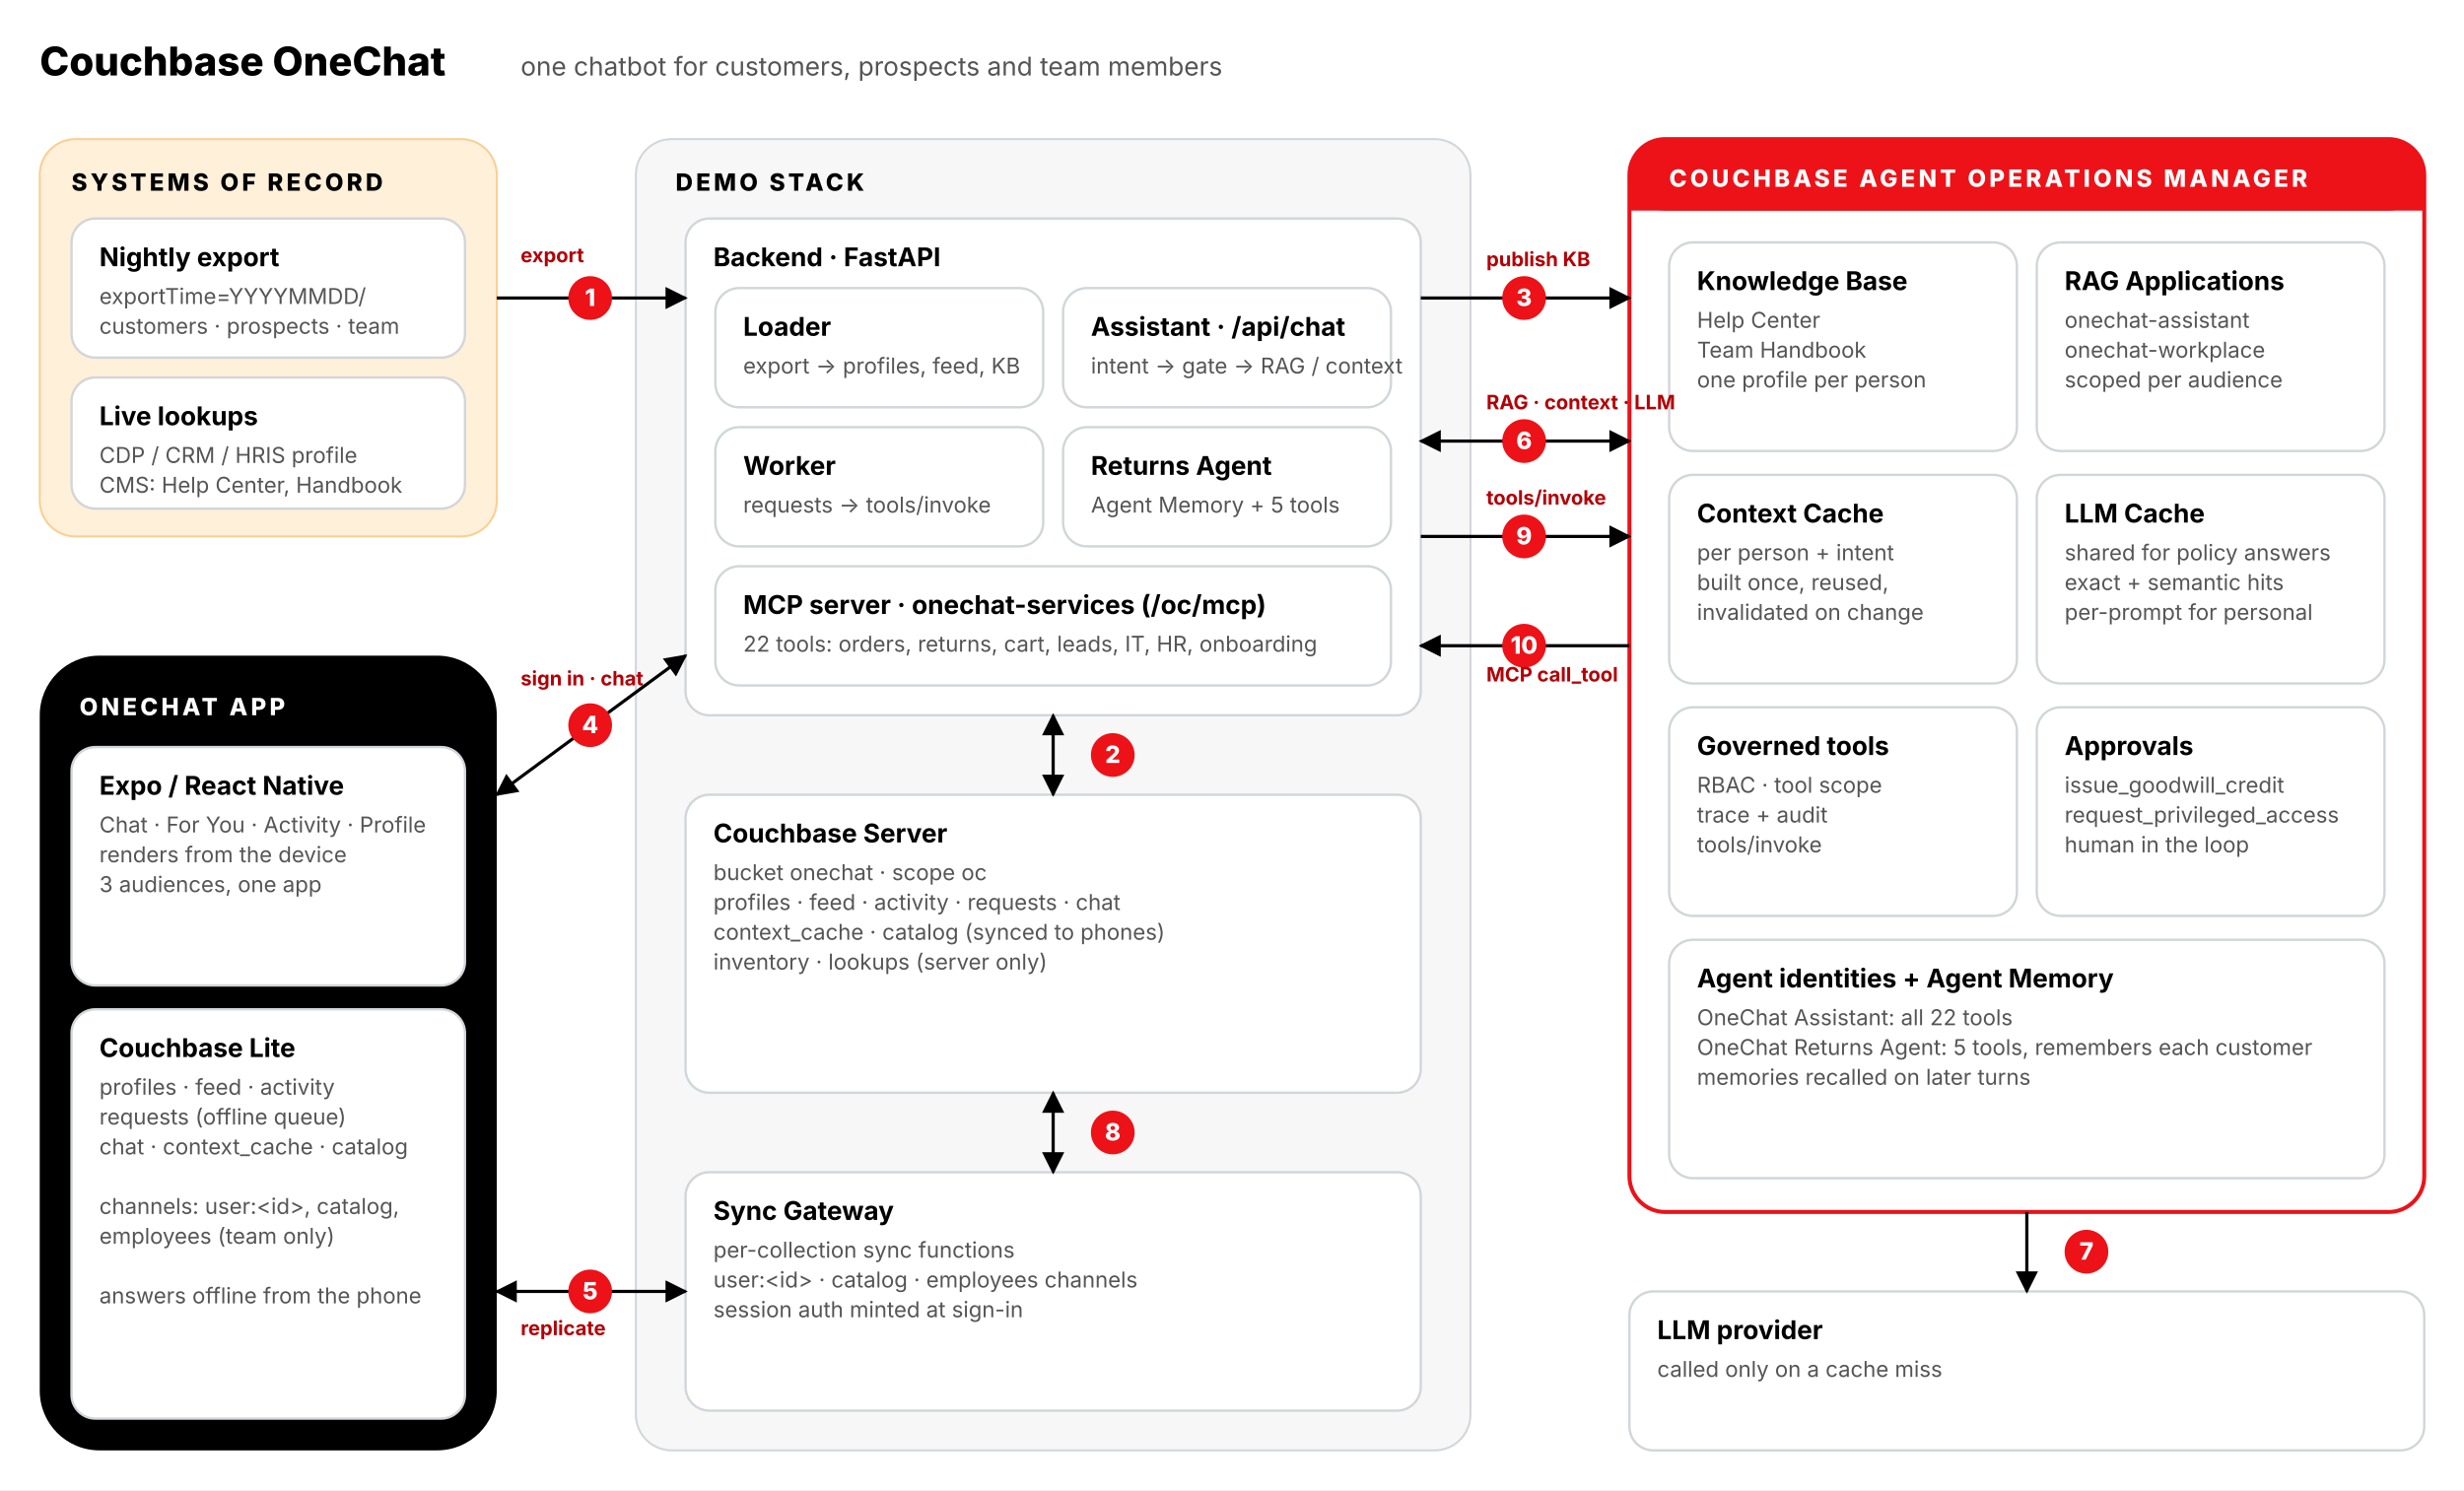
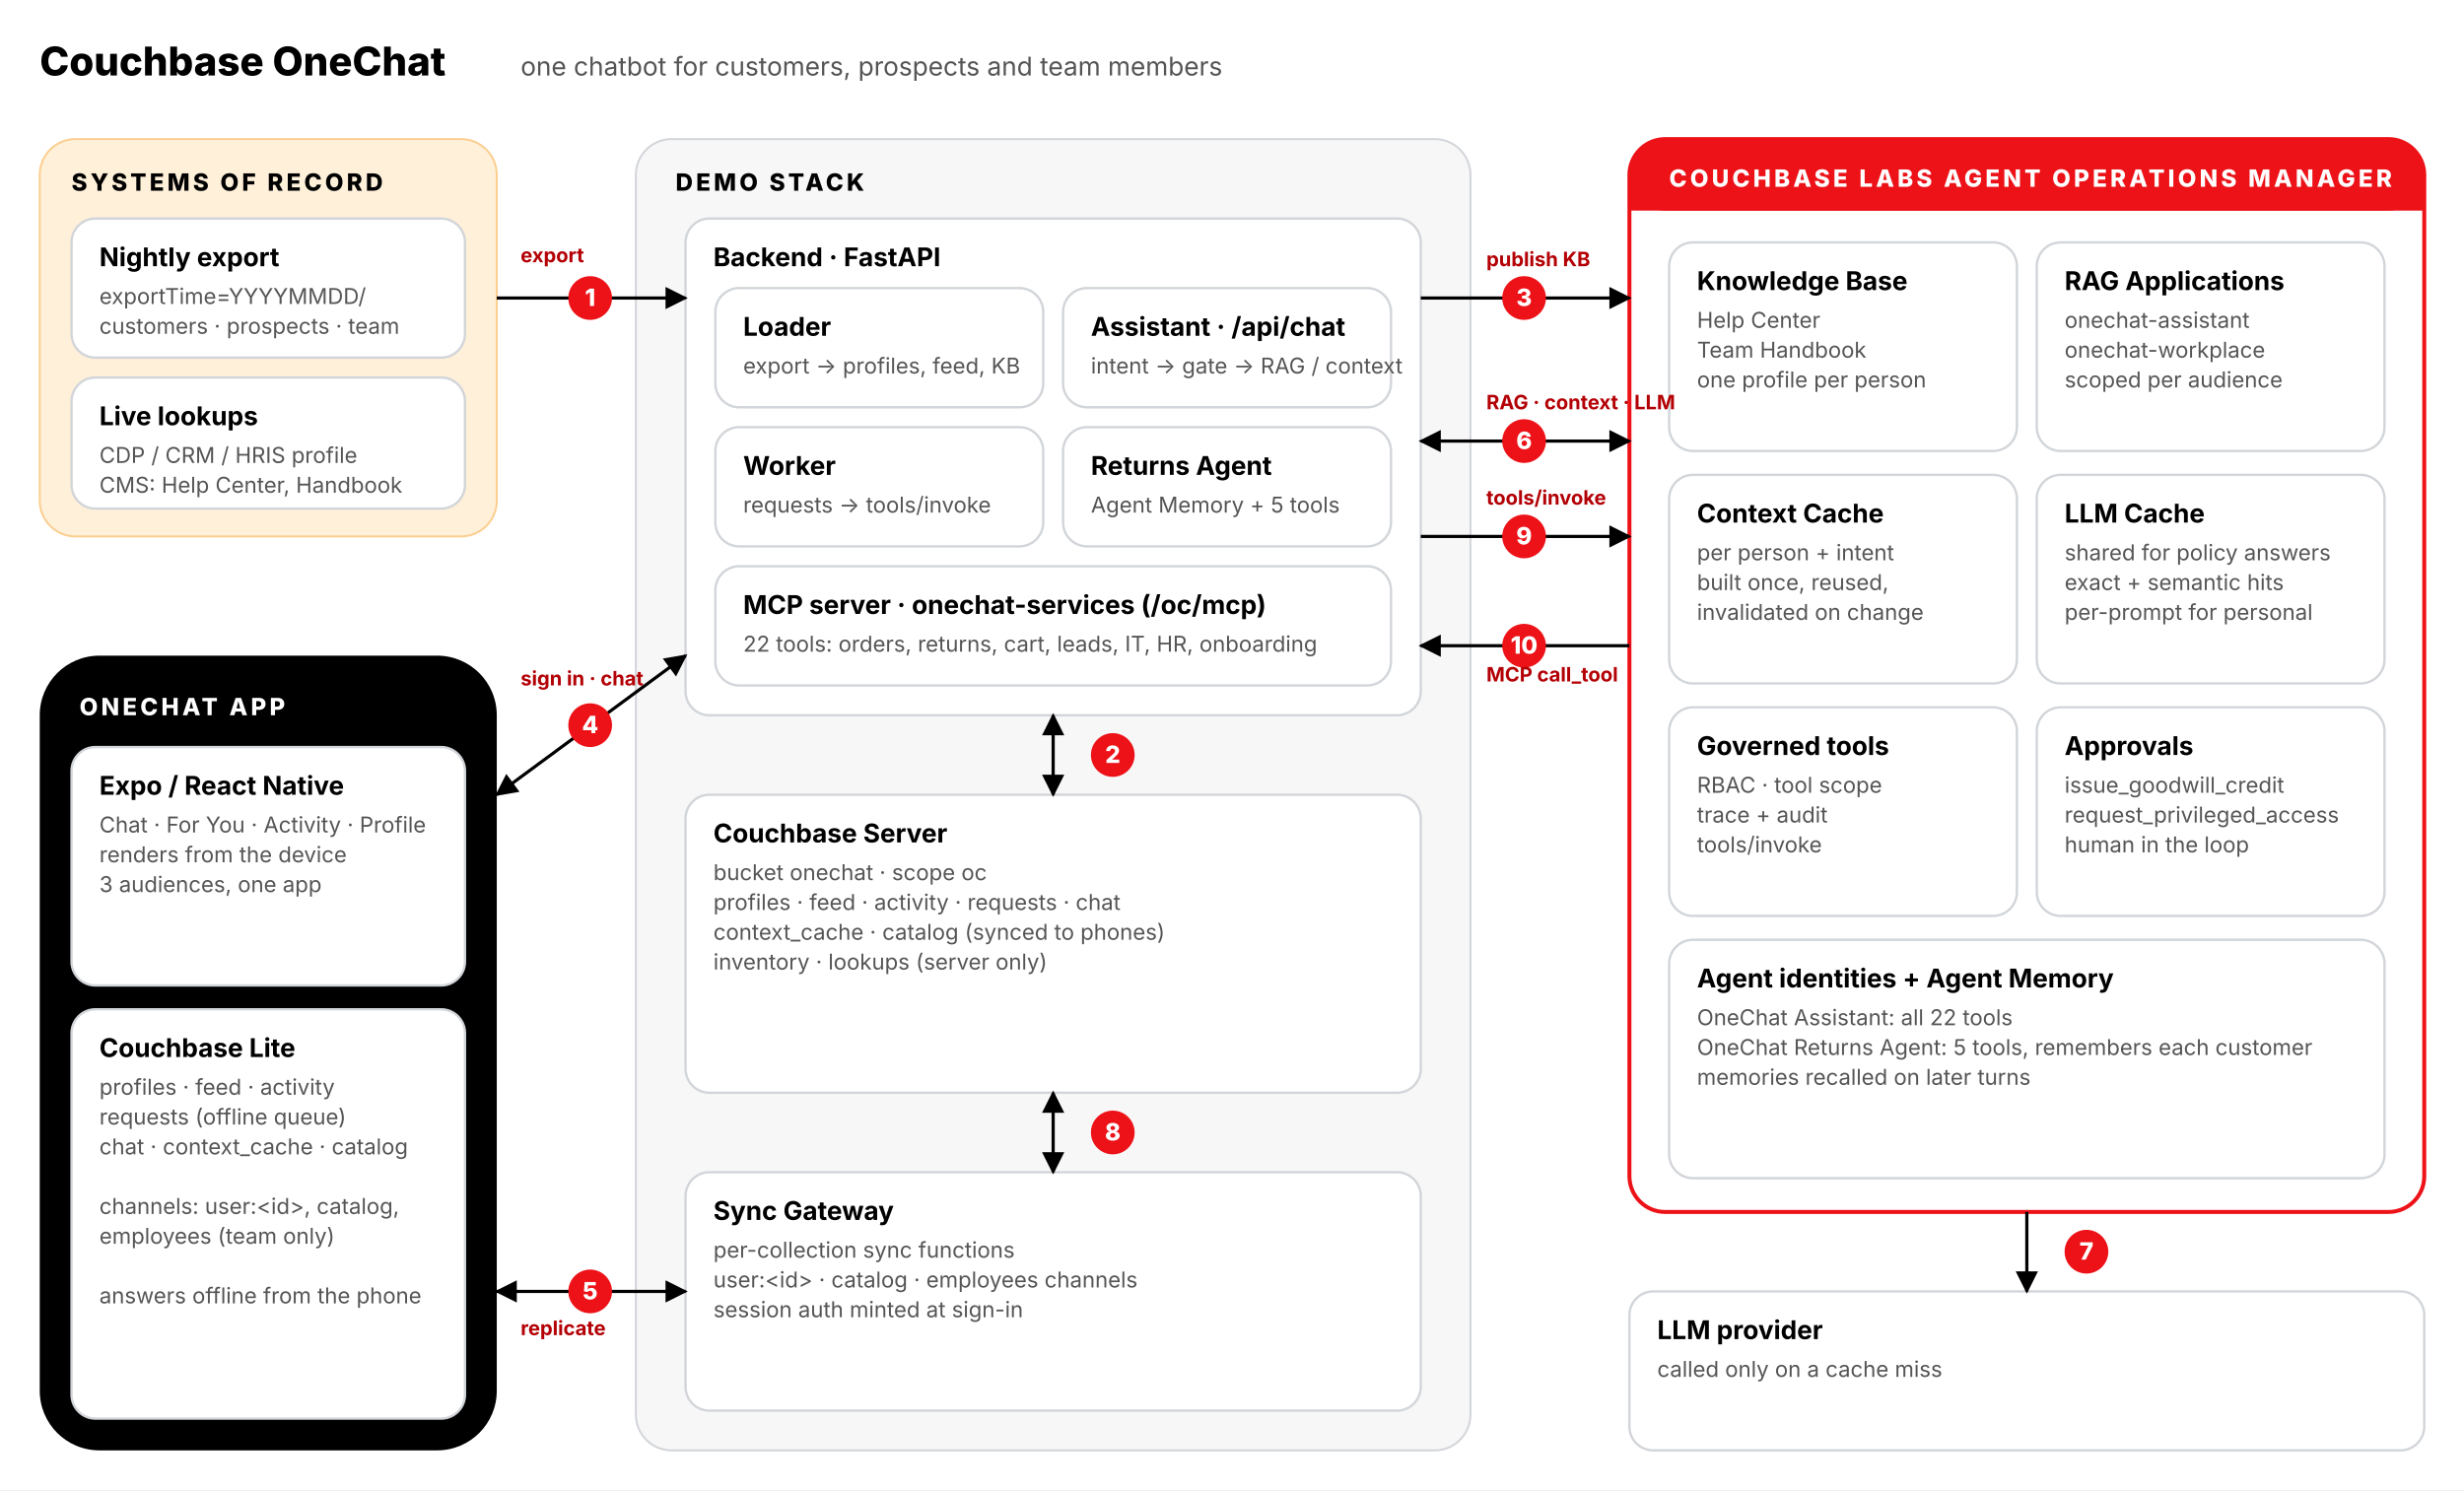
<svg xmlns="http://www.w3.org/2000/svg" viewBox="0 0 1240 750" width="1240" height="750" font-family="Inter, -apple-system, Segoe UI, Helvetica, Arial, sans-serif">
  <defs>
    <marker id="ah" viewBox="0 0 10 10" refX="9" refY="5" markerWidth="7" markerHeight="7" orient="auto-start-reverse">
      <path d="M0,0 L10,5 L0,10 z" fill="#000" />
    </marker>
    <style>.t{fill:#000;font-size:13px;font-weight:700}.s{fill:#555;font-size:11px}.h{fill:#000;font-size:12px;font-weight:800;letter-spacing:1.6px}.hw{fill:#fff;font-size:12px;font-weight:800;letter-spacing:1.6px}.box{fill:#fff;stroke:#D2D5D9;stroke-width:1.2}.bn{fill:#fff;font-size:12px;font-weight:800}</style>
  </defs>
  <rect width="1240" height="750" fill="#fff" />
  <text x="20" y="38" font-size="20" font-weight="800" fill="#000">Couchbase OneChat</text>
  <text x="262" y="38" font-size="13" fill="#555">one chatbot for customers, prospects and team members</text>
  <rect x="20" y="70" width="230" height="200" rx="18" fill="#FFF0DA" stroke="#FBCE90" />
  <text class="h" x="36" y="96">SYSTEMS OF RECORD</text>
  <rect class="box" x="36" y="110" width="198" height="70" rx="12" />
  <text class="t" x="50" y="134">Nightly export</text>
  <text class="s" x="50" y="153">exportTime=YYYYMMDD/</text>
  <text class="s" x="50" y="168">customers · prospects · team</text>
  <rect class="box" x="36" y="190" width="198" height="66" rx="12" />
  <text class="t" x="50" y="214">Live lookups</text>
  <text class="s" x="50" y="233">CDP / CRM / HRIS profile</text>
  <text class="s" x="50" y="248">CMS: Help Center, Handbook</text>
  <rect x="20" y="330" width="230" height="400" rx="30" fill="#000" />
  <text class="hw" x="40" y="360">ONECHAT APP</text>
  <rect class="box" x="36" y="376" width="198" height="120" rx="12" />
  <text class="t" x="50" y="400">Expo / React Native</text>
  <text class="s" x="50" y="419">Chat · For You · Activity · Profile</text>
  <text class="s" x="50" y="434">renders from the device</text>
  <text class="s" x="50" y="449">3 audiences, one app</text>
  <rect class="box" x="36" y="508" width="198" height="206" rx="12" />
  <text class="t" x="50" y="532">Couchbase Lite</text>
  <text class="s" x="50" y="551">profiles · feed · activity</text>
  <text class="s" x="50" y="566">requests (offline queue)</text>
  <text class="s" x="50" y="581">chat · context_cache · catalog</text>
  <text class="s" x="50" y="596" />
  <text class="s" x="50" y="611">channels: user:&lt;id&gt;, catalog,</text>
  <text class="s" x="50" y="626">employees (team only)</text>
  <text class="s" x="50" y="641" />
  <text class="s" x="50" y="656">answers offline from the phone</text>
  <rect x="320" y="70" width="420" height="660" rx="18" fill="#F7F7F7" stroke="#D2D5D9" />
  <text class="h" x="340" y="96">DEMO STACK</text>
  <rect class="box" x="345" y="110" width="370" height="250" rx="12" />
  <text class="t" x="359" y="134">Backend · FastAPI</text>
  <rect class="box" x="360" y="145" width="165" height="60" rx="12" />
  <text class="t" x="374" y="169">Loader</text>
  <text class="s" x="374" y="188">export → profiles, feed, KB</text>
  <rect class="box" x="535" y="145" width="165" height="60" rx="12" />
  <text class="t" x="549" y="169">Assistant · /api/chat</text>
  <text class="s" x="549" y="188">intent → gate → RAG / context</text>
  <rect class="box" x="360" y="215" width="165" height="60" rx="12" />
  <text class="t" x="374" y="239">Worker</text>
  <text class="s" x="374" y="258">requests → tools/invoke</text>
  <rect class="box" x="535" y="215" width="165" height="60" rx="12" />
  <text class="t" x="549" y="239">Returns Agent</text>
  <text class="s" x="549" y="258">Agent Memory + 5 tools</text>
  <rect class="box" x="360" y="285" width="340" height="60" rx="12" />
  <text class="t" x="374" y="309">MCP server · onechat-services  (/oc/mcp)</text>
  <text class="s" x="374" y="328">22 tools: orders, returns, cart, leads, IT, HR, onboarding</text>
  <rect class="box" x="345" y="400" width="370" height="150" rx="12" />
  <text class="t" x="359" y="424">Couchbase Server</text>
  <text class="s" x="359" y="443">bucket onechat · scope oc</text>
  <text class="s" x="359" y="458">profiles · feed · activity · requests · chat</text>
  <text class="s" x="359" y="473">context_cache · catalog   (synced to phones)</text>
  <text class="s" x="359" y="488">inventory · lookups   (server only)</text>
  <rect class="box" x="345" y="590" width="370" height="120" rx="12" />
  <text class="t" x="359" y="614">Sync Gateway</text>
  <text class="s" x="359" y="633">per-collection sync functions</text>
  <text class="s" x="359" y="648">user:&lt;id&gt; · catalog · employees channels</text>
  <text class="s" x="359" y="663">session auth minted at sign-in</text>
  <rect x="820" y="70" width="400" height="540" rx="18" fill="#fff" stroke="#EC1218" stroke-width="2" />
  <rect x="820" y="70" width="400" height="36" rx="18" fill="#EC1218" />
  <rect x="820" y="90" width="400" height="16" fill="#EC1218" />
-   <text class="hw" x="840" y="94">COUCHBASE AGENT OPERATIONS MANAGER</text>
+   <text class="hw" x="840" y="94">COUCHBASE LABS AGENT OPERATIONS MANAGER</text>
  <rect class="box" x="840" y="122" width="175" height="105" rx="12" />
  <text class="t" x="854" y="146">Knowledge Base</text>
  <text class="s" x="854" y="165">Help Center</text>
  <text class="s" x="854" y="180">Team Handbook</text>
  <text class="s" x="854" y="195">one profile per person</text>
  <rect class="box" x="1025" y="122" width="175" height="105" rx="12" />
  <text class="t" x="1039" y="146">RAG Applications</text>
  <text class="s" x="1039" y="165">onechat-assistant</text>
  <text class="s" x="1039" y="180">onechat-workplace</text>
  <text class="s" x="1039" y="195">scoped per audience</text>
  <rect class="box" x="840" y="239" width="175" height="105" rx="12" />
  <text class="t" x="854" y="263">Context Cache</text>
  <text class="s" x="854" y="282">per person + intent</text>
  <text class="s" x="854" y="297">built once, reused,</text>
  <text class="s" x="854" y="312">invalidated on change</text>
  <rect class="box" x="1025" y="239" width="175" height="105" rx="12" />
  <text class="t" x="1039" y="263">LLM Cache</text>
  <text class="s" x="1039" y="282">shared for policy answers</text>
  <text class="s" x="1039" y="297">exact + semantic hits</text>
  <text class="s" x="1039" y="312">per-prompt for personal</text>
  <rect class="box" x="840" y="356" width="175" height="105" rx="12" />
  <text class="t" x="854" y="380">Governed tools</text>
  <text class="s" x="854" y="399">RBAC · tool scope</text>
  <text class="s" x="854" y="414">trace + audit</text>
  <text class="s" x="854" y="429">tools/invoke</text>
  <rect class="box" x="1025" y="356" width="175" height="105" rx="12" />
  <text class="t" x="1039" y="380">Approvals</text>
  <text class="s" x="1039" y="399">issue_goodwill_credit</text>
  <text class="s" x="1039" y="414">request_privileged_access</text>
  <text class="s" x="1039" y="429">human in the loop</text>
  <rect class="box" x="840" y="473" width="360" height="120" rx="12" />
  <text class="t" x="854" y="497">Agent identities + Agent Memory</text>
  <text class="s" x="854" y="516">OneChat Assistant: all 22 tools</text>
  <text class="s" x="854" y="531">OneChat Returns Agent: 5 tools, remembers each customer</text>
  <text class="s" x="854" y="546">memories recalled on later turns</text>
  <rect class="box" x="820" y="650" width="400" height="80" rx="12" />
  <text class="t" x="834" y="674">LLM provider</text>
  <text class="s" x="834" y="693">called only on a cache miss</text>
  <line x1="250" y1="150" x2="345" y2="150" stroke="#000" stroke-width="1.6" marker-end="url(#ah)" />
  <circle cx="297" cy="150" r="11" fill="#EC1218" />
  <text class="bn" x="297" y="154" text-anchor="middle">1</text>
  <line x1="715" y1="150" x2="820" y2="150" stroke="#000" stroke-width="1.6" marker-end="url(#ah)" />
  <circle cx="767" cy="150" r="11" fill="#EC1218" />
  <text class="bn" x="767" y="154" text-anchor="middle">3</text>
  <line x1="715" y1="222" x2="820" y2="222" stroke="#000" stroke-width="1.6" marker-end="url(#ah)" marker-start="url(#ah)" />
  <circle cx="767" cy="222" r="11" fill="#EC1218" />
  <text class="bn" x="767" y="226" text-anchor="middle">6</text>
  <line x1="715" y1="270" x2="820" y2="270" stroke="#000" stroke-width="1.6" marker-end="url(#ah)" />
  <circle cx="767" cy="270" r="11" fill="#EC1218" />
  <text class="bn" x="767" y="274" text-anchor="middle">9</text>
  <line x1="820" y1="325" x2="715" y2="325" stroke="#000" stroke-width="1.6" marker-end="url(#ah)" />
  <circle cx="767" cy="325" r="11" fill="#EC1218" />
  <text class="bn" x="767" y="329" text-anchor="middle">10</text>
  <line x1="250" y1="650" x2="345" y2="650" stroke="#000" stroke-width="1.6" marker-end="url(#ah)" marker-start="url(#ah)" />
  <circle cx="297" cy="650" r="11" fill="#EC1218" />
  <text class="bn" x="297" y="654" text-anchor="middle">5</text>
  <line x1="250" y1="400" x2="345" y2="330" stroke="#000" stroke-width="1.6" marker-end="url(#ah)" marker-start="url(#ah)" />
  <circle cx="297" cy="365" r="11" fill="#EC1218" />
  <text class="bn" x="297" y="369" text-anchor="middle">4</text>
  <line x1="530" y1="360" x2="530" y2="400" stroke="#000" stroke-width="1.6" marker-end="url(#ah)" marker-start="url(#ah)" />
  <circle cx="560" cy="380" r="11" fill="#EC1218" />
  <text class="bn" x="560" y="384" text-anchor="middle">2</text>
  <line x1="530" y1="550" x2="530" y2="590" stroke="#000" stroke-width="1.6" marker-end="url(#ah)" marker-start="url(#ah)" />
  <circle cx="560" cy="570" r="11" fill="#EC1218" />
  <text class="bn" x="560" y="574" text-anchor="middle">8</text>
  <line x1="1020" y1="610" x2="1020" y2="650" stroke="#000" stroke-width="1.6" marker-end="url(#ah)" />
  <circle cx="1050" cy="630" r="11" fill="#EC1218" />
  <text class="bn" x="1050" y="634" text-anchor="middle">7</text>
  <text x="262" y="132" font-size="10" font-weight="700" fill="#B30005">export</text>
  <text x="262" y="345" font-size="10" font-weight="700" fill="#B30005">sign in · chat</text>
  <text x="262" y="672" font-size="10" font-weight="700" fill="#B30005">replicate</text>
  <text x="748" y="134" font-size="10" font-weight="700" fill="#B30005">publish KB</text>
  <text x="748" y="206" font-size="10" font-weight="700" fill="#B30005">RAG · context · LLM</text>
  <text x="748" y="254" font-size="10" font-weight="700" fill="#B30005">tools/invoke</text>
  <text x="748" y="343" font-size="10" font-weight="700" fill="#B30005">MCP call_tool</text>
</svg>
